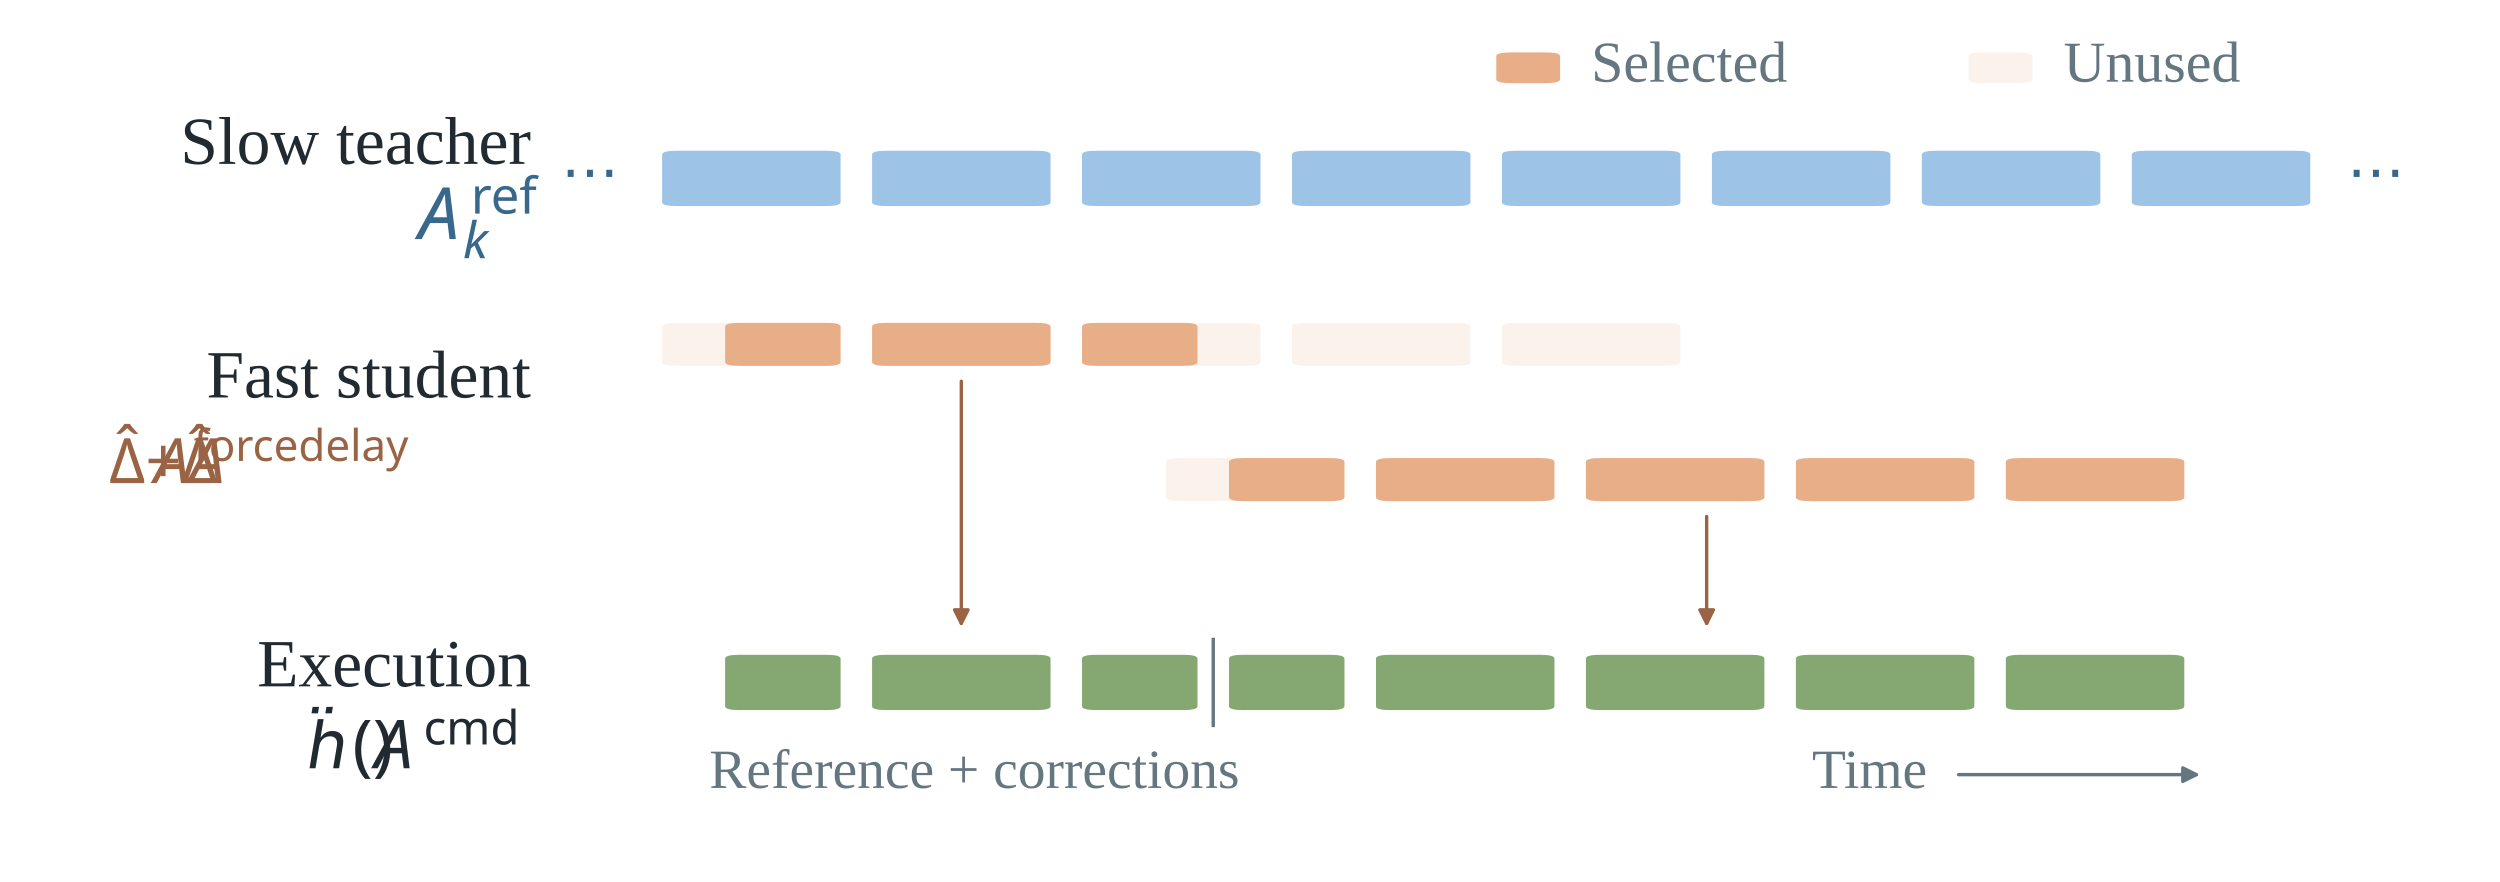
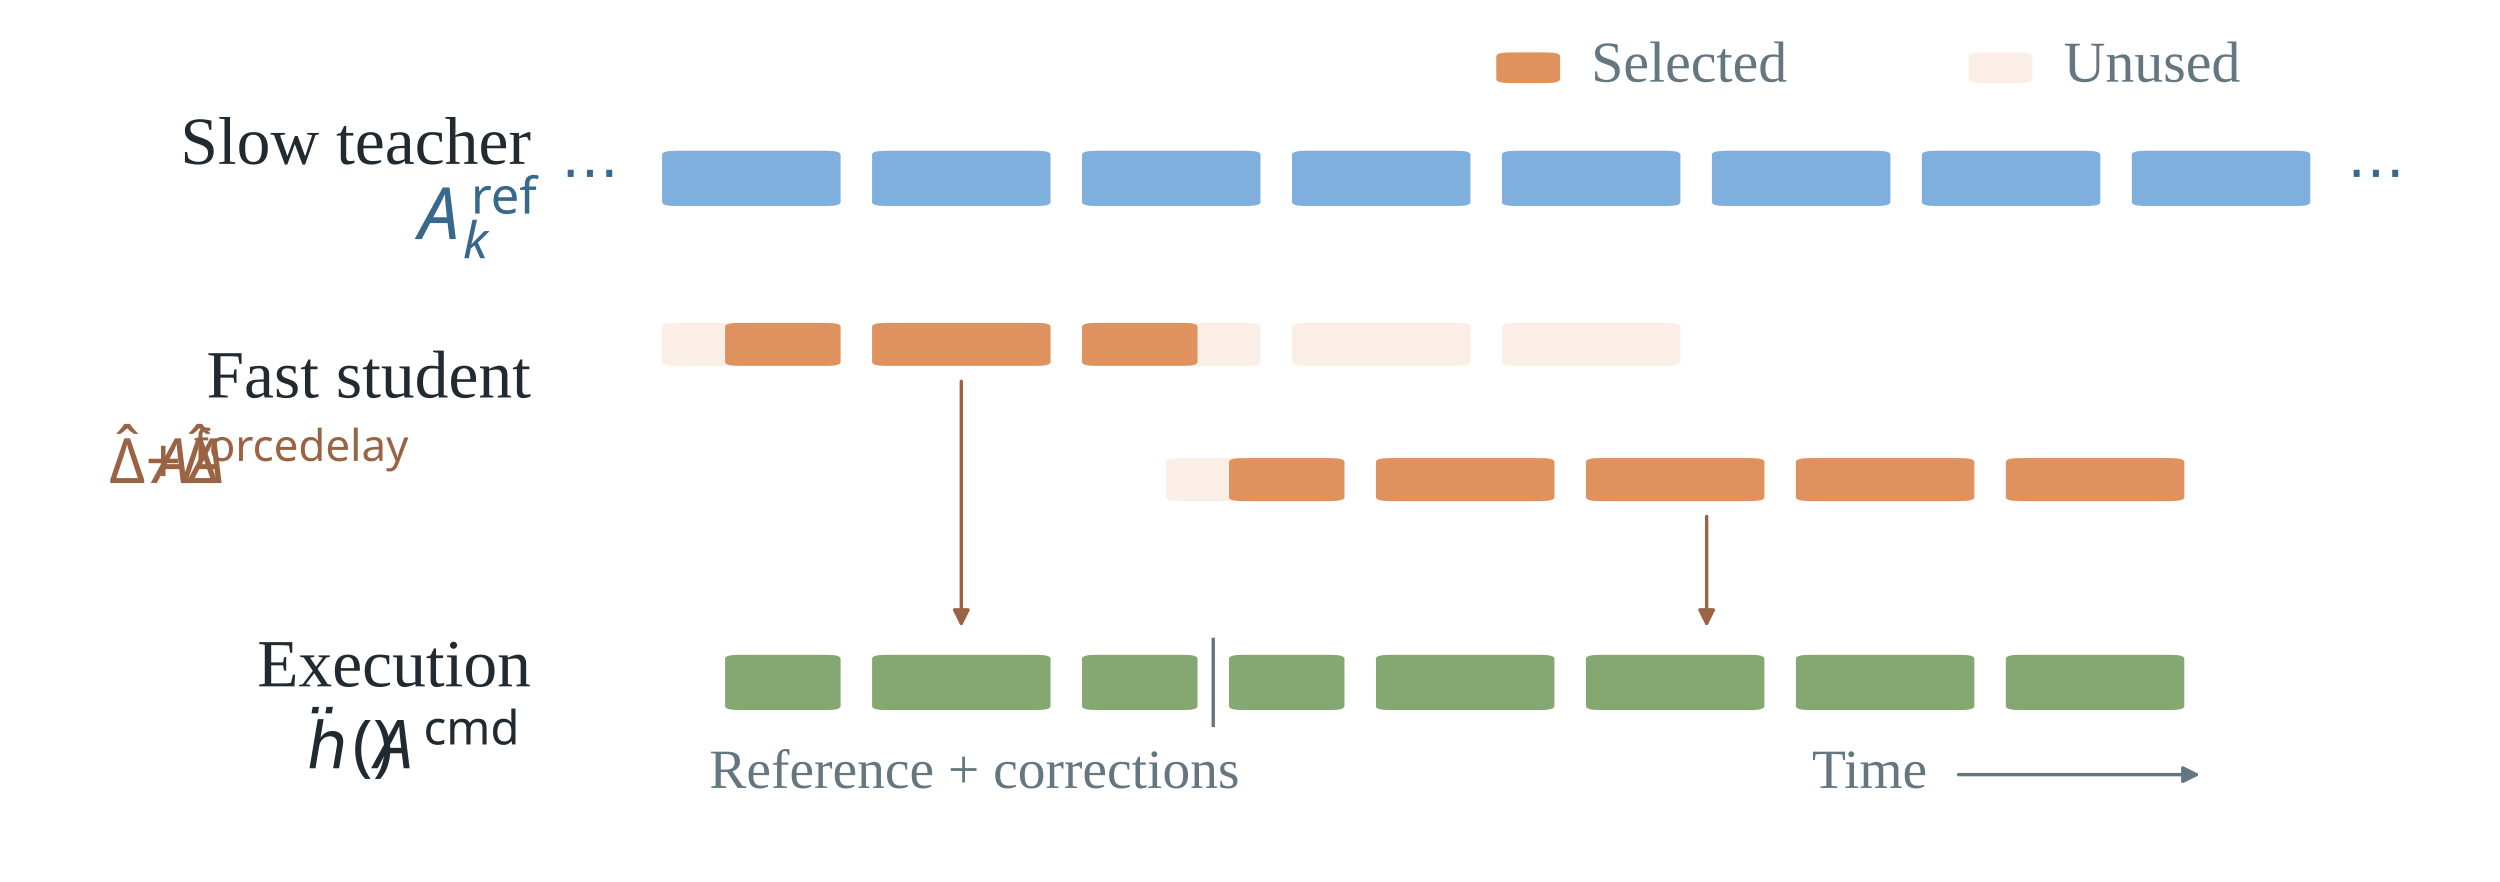
<svg xmlns="http://www.w3.org/2000/svg" width="518.4pt" height="182.88pt" viewBox="0 0 518.4 182.88" version="1.1">
  <defs>
    <style type="text/css">*{stroke-linejoin: round; stroke-linecap: butt}</style>
  </defs>
  <g id="figure_1">
    <g id="patch_1">
      <path d="M 0 182.88 L 518.4 182.88 L 518.4 0 L 0 0 z " style="fill: #ffffff" />
    </g>
    <g id="axes_1">
      <g id="patch_2">
-         <path d="M 313.316 17.235 L 320.456 17.235 Q 323.504 17.235 323.504 16.432 L 323.504 11.665 Q 323.504 10.862 320.456 10.862 L 313.316 10.862 Q 310.268 10.862 310.268 11.665 L 310.268 16.432 Q 310.268 17.235 313.316 17.235 z " clip-path="url(#p303402a228)" style="fill: #e7ae88" />
+         <path d="M 313.316 17.235 L 320.456 17.235 Q 323.504 17.235 323.504 16.432 L 323.504 11.665 Q 323.504 10.862 320.456 10.862 L 313.316 10.862 Q 310.268 10.862 310.268 11.665 L 310.268 16.432 Q 310.268 17.235 313.316 17.235 z " clip-path="url(#p683554477d)" style="fill: #df925e" />
      </g>
      <g id="patch_3">
-         <path d="M 411.273 17.235 L 418.413 17.235 Q 421.461 17.235 421.461 16.432 L 421.461 11.665 Q 421.461 10.862 418.413 10.862 L 411.273 10.862 Q 408.226 10.862 408.226 11.665 L 408.226 16.432 Q 408.226 17.235 411.273 17.235 z " clip-path="url(#p303402a228)" style="fill: #e7ae88; opacity: 0.16" />
+         <path d="M 411.273 17.235 L 418.413 17.235 Q 421.461 17.235 421.461 16.432 L 421.461 11.665 Q 421.461 10.862 418.413 10.862 L 411.273 10.862 Q 408.226 10.862 408.226 11.665 L 408.226 16.432 Q 408.226 17.235 411.273 17.235 z " clip-path="url(#p683554477d)" style="fill: #df925e; opacity: 0.16" />
      </g>
      <g id="patch_4">
-         <path d="M 140.345 42.727 L 171.256 42.727 Q 174.304 42.727 174.304 41.924 L 174.304 32.059 Q 174.304 31.256 171.256 31.256 L 140.345 31.256 Q 137.297 31.256 137.297 32.059 L 137.297 41.924 Q 137.297 42.727 140.345 42.727 z " clip-path="url(#p303402a228)" style="fill: #9dc3e6" />
+         <path d="M 140.345 42.727 L 171.256 42.727 Q 174.304 42.727 174.304 41.924 L 174.304 32.059 Q 174.304 31.256 171.256 31.256 L 140.345 31.256 Q 137.297 31.256 137.297 32.059 L 137.297 41.924 Q 137.297 42.727 140.345 42.727 z " clip-path="url(#p683554477d)" style="fill: #7fafdc" />
      </g>
      <g id="patch_5">
-         <path d="M 183.882 42.727 L 214.793 42.727 Q 217.84 42.727 217.84 41.924 L 217.84 32.059 Q 217.84 31.256 214.793 31.256 L 183.882 31.256 Q 180.834 31.256 180.834 32.059 L 180.834 41.924 Q 180.834 42.727 183.882 42.727 z " clip-path="url(#p303402a228)" style="fill: #9dc3e6" />
+         <path d="M 183.882 42.727 L 214.793 42.727 Q 217.84 42.727 217.84 41.924 L 217.84 32.059 Q 217.84 31.256 214.793 31.256 L 183.882 31.256 Q 180.834 31.256 180.834 32.059 L 180.834 41.924 Q 180.834 42.727 183.882 42.727 z " clip-path="url(#p683554477d)" style="fill: #7fafdc" />
      </g>
      <g id="patch_6">
-         <path d="M 227.418 42.727 L 258.329 42.727 Q 261.377 42.727 261.377 41.924 L 261.377 32.059 Q 261.377 31.256 258.329 31.256 L 227.418 31.256 Q 224.371 31.256 224.371 32.059 L 224.371 41.924 Q 224.371 42.727 227.418 42.727 z " clip-path="url(#p303402a228)" style="fill: #9dc3e6" />
+         <path d="M 227.418 42.727 L 258.329 42.727 Q 261.377 42.727 261.377 41.924 L 261.377 32.059 Q 261.377 31.256 258.329 31.256 L 227.418 31.256 Q 224.371 31.256 224.371 32.059 L 224.371 41.924 Q 224.371 42.727 227.418 42.727 z " clip-path="url(#p683554477d)" style="fill: #7fafdc" />
      </g>
      <g id="patch_7">
-         <path d="M 270.955 42.727 L 301.866 42.727 Q 304.913 42.727 304.913 41.924 L 304.913 32.059 Q 304.913 31.256 301.866 31.256 L 270.955 31.256 Q 267.907 31.256 267.907 32.059 L 267.907 41.924 Q 267.907 42.727 270.955 42.727 z " clip-path="url(#p303402a228)" style="fill: #9dc3e6" />
+         <path d="M 270.955 42.727 L 301.866 42.727 Q 304.913 42.727 304.913 41.924 L 304.913 32.059 Q 304.913 31.256 301.866 31.256 L 270.955 31.256 Q 267.907 31.256 267.907 32.059 L 267.907 41.924 Q 267.907 42.727 270.955 42.727 z " clip-path="url(#p683554477d)" style="fill: #7fafdc" />
      </g>
      <g id="patch_8">
-         <path d="M 314.492 42.727 L 345.403 42.727 Q 348.45 42.727 348.45 41.924 L 348.45 32.059 Q 348.45 31.256 345.403 31.256 L 314.492 31.256 Q 311.444 31.256 311.444 32.059 L 311.444 41.924 Q 311.444 42.727 314.492 42.727 z " clip-path="url(#p303402a228)" style="fill: #9dc3e6" />
+         <path d="M 314.492 42.727 L 345.403 42.727 Q 348.45 42.727 348.45 41.924 L 348.45 32.059 Q 348.45 31.256 345.403 31.256 L 314.492 31.256 Q 311.444 31.256 311.444 32.059 L 311.444 41.924 Q 311.444 42.727 314.492 42.727 z " clip-path="url(#p683554477d)" style="fill: #7fafdc" />
      </g>
      <g id="patch_9">
-         <path d="M 358.028 42.727 L 388.939 42.727 Q 391.987 42.727 391.987 41.924 L 391.987 32.059 Q 391.987 31.256 388.939 31.256 L 358.028 31.256 Q 354.981 31.256 354.981 32.059 L 354.981 41.924 Q 354.981 42.727 358.028 42.727 z " clip-path="url(#p303402a228)" style="fill: #9dc3e6" />
+         <path d="M 358.028 42.727 L 388.939 42.727 Q 391.987 42.727 391.987 41.924 L 391.987 32.059 Q 391.987 31.256 388.939 31.256 L 358.028 31.256 Q 354.981 31.256 354.981 32.059 L 354.981 41.924 Q 354.981 42.727 358.028 42.727 z " clip-path="url(#p683554477d)" style="fill: #7fafdc" />
      </g>
      <g id="patch_10">
-         <path d="M 401.565 42.727 L 432.476 42.727 Q 435.523 42.727 435.523 41.924 L 435.523 32.059 Q 435.523 31.256 432.476 31.256 L 401.565 31.256 Q 398.517 31.256 398.517 32.059 L 398.517 41.924 Q 398.517 42.727 401.565 42.727 z " clip-path="url(#p303402a228)" style="fill: #9dc3e6" />
+         <path d="M 401.565 42.727 L 432.476 42.727 Q 435.523 42.727 435.523 41.924 L 435.523 32.059 Q 435.523 31.256 432.476 31.256 L 401.565 31.256 Q 398.517 31.256 398.517 32.059 L 398.517 41.924 Q 398.517 42.727 401.565 42.727 z " clip-path="url(#p683554477d)" style="fill: #7fafdc" />
      </g>
      <g id="patch_11">
-         <path d="M 445.101 42.727 L 476.012 42.727 Q 479.06 42.727 479.06 41.924 L 479.06 32.059 Q 479.06 31.256 476.012 31.256 L 445.101 31.256 Q 442.054 31.256 442.054 32.059 L 442.054 41.924 Q 442.054 42.727 445.101 42.727 z " clip-path="url(#p303402a228)" style="fill: #9dc3e6" />
+         <path d="M 445.101 42.727 L 476.012 42.727 Q 479.06 42.727 479.06 41.924 L 479.06 32.059 Q 479.06 31.256 476.012 31.256 L 445.101 31.256 Q 442.054 31.256 442.054 32.059 L 442.054 41.924 Q 442.054 42.727 445.101 42.727 z " clip-path="url(#p683554477d)" style="fill: #7fafdc" />
      </g>
      <g id="patch_12">
-         <path d="M 140.345 75.867 L 171.256 75.867 Q 174.304 75.867 174.304 75.064 L 174.304 67.748 Q 174.304 66.945 171.256 66.945 L 140.345 66.945 Q 137.297 66.945 137.297 67.748 L 137.297 75.064 Q 137.297 75.867 140.345 75.867 z " clip-path="url(#p303402a228)" style="fill: #e7ae88; opacity: 0.16" />
+         <path d="M 140.345 75.867 L 171.256 75.867 Q 174.304 75.867 174.304 75.064 L 174.304 67.748 Q 174.304 66.945 171.256 66.945 L 140.345 66.945 Q 137.297 66.945 137.297 67.748 L 137.297 75.064 Q 137.297 75.867 140.345 75.867 z " clip-path="url(#p683554477d)" style="fill: #df925e; opacity: 0.16" />
      </g>
      <g id="patch_13">
-         <path d="M 183.882 75.867 L 214.793 75.867 Q 217.84 75.867 217.84 75.064 L 217.84 67.748 Q 217.84 66.945 214.793 66.945 L 183.882 66.945 Q 180.834 66.945 180.834 67.748 L 180.834 75.064 Q 180.834 75.867 183.882 75.867 z " clip-path="url(#p303402a228)" style="fill: #e7ae88; opacity: 0.16" />
+         <path d="M 183.882 75.867 L 214.793 75.867 Q 217.84 75.867 217.84 75.064 L 217.84 67.748 Q 217.84 66.945 214.793 66.945 L 183.882 66.945 Q 180.834 66.945 180.834 67.748 L 180.834 75.064 Q 180.834 75.867 183.882 75.867 z " clip-path="url(#p683554477d)" style="fill: #df925e; opacity: 0.16" />
      </g>
      <g id="patch_14">
-         <path d="M 227.418 75.867 L 258.329 75.867 Q 261.377 75.867 261.377 75.064 L 261.377 67.748 Q 261.377 66.945 258.329 66.945 L 227.418 66.945 Q 224.371 66.945 224.371 67.748 L 224.371 75.064 Q 224.371 75.867 227.418 75.867 z " clip-path="url(#p303402a228)" style="fill: #e7ae88; opacity: 0.16" />
+         <path d="M 227.418 75.867 L 258.329 75.867 Q 261.377 75.867 261.377 75.064 L 261.377 67.748 Q 261.377 66.945 258.329 66.945 L 227.418 66.945 Q 224.371 66.945 224.371 67.748 L 224.371 75.064 Q 224.371 75.867 227.418 75.867 z " clip-path="url(#p683554477d)" style="fill: #df925e; opacity: 0.16" />
      </g>
      <g id="patch_15">
-         <path d="M 270.955 75.867 L 301.866 75.867 Q 304.913 75.867 304.913 75.064 L 304.913 67.748 Q 304.913 66.945 301.866 66.945 L 270.955 66.945 Q 267.907 66.945 267.907 67.748 L 267.907 75.064 Q 267.907 75.867 270.955 75.867 z " clip-path="url(#p303402a228)" style="fill: #e7ae88; opacity: 0.16" />
+         <path d="M 270.955 75.867 L 301.866 75.867 Q 304.913 75.867 304.913 75.064 L 304.913 67.748 Q 304.913 66.945 301.866 66.945 L 270.955 66.945 Q 267.907 66.945 267.907 67.748 L 267.907 75.064 Q 267.907 75.867 270.955 75.867 z " clip-path="url(#p683554477d)" style="fill: #df925e; opacity: 0.16" />
      </g>
      <g id="patch_16">
-         <path d="M 314.492 75.867 L 345.403 75.867 Q 348.45 75.867 348.45 75.064 L 348.45 67.748 Q 348.45 66.945 345.403 66.945 L 314.492 66.945 Q 311.444 66.945 311.444 67.748 L 311.444 75.064 Q 311.444 75.867 314.492 75.867 z " clip-path="url(#p303402a228)" style="fill: #e7ae88; opacity: 0.16" />
+         <path d="M 314.492 75.867 L 345.403 75.867 Q 348.45 75.867 348.45 75.064 L 348.45 67.748 Q 348.45 66.945 345.403 66.945 L 314.492 66.945 Q 311.444 66.945 311.444 67.748 L 311.444 75.064 Q 311.444 75.867 314.492 75.867 z " clip-path="url(#p683554477d)" style="fill: #df925e; opacity: 0.16" />
      </g>
      <g id="patch_17">
-         <path d="M 244.833 103.909 L 275.744 103.909 Q 278.791 103.909 278.791 103.106 L 278.791 95.79 Q 278.791 94.987 275.744 94.987 L 244.833 94.987 Q 241.785 94.987 241.785 95.79 L 241.785 103.106 Q 241.785 103.909 244.833 103.909 z " clip-path="url(#p303402a228)" style="fill: #e7ae88; opacity: 0.16" />
+         <path d="M 244.833 103.909 L 275.744 103.909 Q 278.791 103.909 278.791 103.106 L 278.791 95.79 Q 278.791 94.987 275.744 94.987 L 244.833 94.987 Q 241.785 94.987 241.785 95.79 L 241.785 103.106 Q 241.785 103.909 244.833 103.909 z " clip-path="url(#p683554477d)" style="fill: #df925e; opacity: 0.16" />
      </g>
      <g id="patch_18">
-         <path d="M 288.37 103.909 L 319.281 103.909 Q 322.328 103.909 322.328 103.106 L 322.328 95.79 Q 322.328 94.987 319.281 94.987 L 288.37 94.987 Q 285.322 94.987 285.322 95.79 L 285.322 103.106 Q 285.322 103.909 288.37 103.909 z " clip-path="url(#p303402a228)" style="fill: #e7ae88; opacity: 0.16" />
+         <path d="M 288.37 103.909 L 319.281 103.909 Q 322.328 103.909 322.328 103.106 L 322.328 95.79 Q 322.328 94.987 319.281 94.987 L 288.37 94.987 Q 285.322 94.987 285.322 95.79 L 285.322 103.106 Q 285.322 103.909 288.37 103.909 z " clip-path="url(#p683554477d)" style="fill: #df925e; opacity: 0.16" />
      </g>
      <g id="patch_19">
-         <path d="M 331.906 103.909 L 362.817 103.909 Q 365.865 103.909 365.865 103.106 L 365.865 95.79 Q 365.865 94.987 362.817 94.987 L 331.906 94.987 Q 328.859 94.987 328.859 95.79 L 328.859 103.106 Q 328.859 103.909 331.906 103.909 z " clip-path="url(#p303402a228)" style="fill: #e7ae88; opacity: 0.16" />
+         <path d="M 331.906 103.909 L 362.817 103.909 Q 365.865 103.909 365.865 103.106 L 365.865 95.79 Q 365.865 94.987 362.817 94.987 L 331.906 94.987 Q 328.859 94.987 328.859 95.79 L 328.859 103.106 Q 328.859 103.909 331.906 103.909 z " clip-path="url(#p683554477d)" style="fill: #df925e; opacity: 0.16" />
      </g>
      <g id="patch_20">
-         <path d="M 375.443 103.909 L 406.354 103.909 Q 409.401 103.909 409.401 103.106 L 409.401 95.79 Q 409.401 94.987 406.354 94.987 L 375.443 94.987 Q 372.395 94.987 372.395 95.79 L 372.395 103.106 Q 372.395 103.909 375.443 103.909 z " clip-path="url(#p303402a228)" style="fill: #e7ae88; opacity: 0.16" />
+         <path d="M 375.443 103.909 L 406.354 103.909 Q 409.401 103.909 409.401 103.106 L 409.401 95.79 Q 409.401 94.987 406.354 94.987 L 375.443 94.987 Q 372.395 94.987 372.395 95.79 L 372.395 103.106 Q 372.395 103.909 375.443 103.909 z " clip-path="url(#p683554477d)" style="fill: #df925e; opacity: 0.16" />
      </g>
      <g id="patch_21">
-         <path d="M 418.979 103.909 L 449.89 103.909 Q 452.938 103.909 452.938 103.106 L 452.938 95.79 Q 452.938 94.987 449.89 94.987 L 418.979 94.987 Q 415.932 94.987 415.932 95.79 L 415.932 103.106 Q 415.932 103.909 418.979 103.909 z " clip-path="url(#p303402a228)" style="fill: #e7ae88; opacity: 0.16" />
+         <path d="M 418.979 103.909 L 449.89 103.909 Q 452.938 103.909 452.938 103.106 L 452.938 95.79 Q 452.938 94.987 449.89 94.987 L 418.979 94.987 Q 415.932 94.987 415.932 95.79 L 415.932 103.106 Q 415.932 103.909 418.979 103.909 z " clip-path="url(#p683554477d)" style="fill: #df925e; opacity: 0.16" />
      </g>
      <g id="patch_22">
-         <path d="M 153.406 147.246 L 171.256 147.246 Q 174.304 147.246 174.304 146.443 L 174.304 136.578 Q 174.304 135.775 171.256 135.775 L 153.406 135.775 Q 150.358 135.775 150.358 136.578 L 150.358 146.443 Q 150.358 147.246 153.406 147.246 z " clip-path="url(#p303402a228)" style="fill: #85a771" />
+         <path d="M 153.406 147.246 L 171.256 147.246 Q 174.304 147.246 174.304 146.443 L 174.304 136.578 Q 174.304 135.775 171.256 135.775 L 153.406 135.775 Q 150.358 135.775 150.358 136.578 L 150.358 146.443 Q 150.358 147.246 153.406 147.246 z " clip-path="url(#p683554477d)" style="fill: #85a771" />
      </g>
      <g id="patch_23">
-         <path d="M 183.882 147.246 L 214.793 147.246 Q 217.84 147.246 217.84 146.443 L 217.84 136.578 Q 217.84 135.775 214.793 135.775 L 183.882 135.775 Q 180.834 135.775 180.834 136.578 L 180.834 146.443 Q 180.834 147.246 183.882 147.246 z " clip-path="url(#p303402a228)" style="fill: #85a771" />
+         <path d="M 183.882 147.246 L 214.793 147.246 Q 217.84 147.246 217.84 146.443 L 217.84 136.578 Q 217.84 135.775 214.793 135.775 L 183.882 135.775 Q 180.834 135.775 180.834 136.578 L 180.834 146.443 Q 180.834 147.246 183.882 147.246 z " clip-path="url(#p683554477d)" style="fill: #85a771" />
      </g>
      <g id="patch_24">
-         <path d="M 227.418 147.246 L 245.268 147.246 Q 248.316 147.246 248.316 146.443 L 248.316 136.578 Q 248.316 135.775 245.268 135.775 L 227.418 135.775 Q 224.371 135.775 224.371 136.578 L 224.371 146.443 Q 224.371 147.246 227.418 147.246 z " clip-path="url(#p303402a228)" style="fill: #85a771" />
+         <path d="M 227.418 147.246 L 245.268 147.246 Q 248.316 147.246 248.316 146.443 L 248.316 136.578 Q 248.316 135.775 245.268 135.775 L 227.418 135.775 Q 224.371 135.775 224.371 136.578 L 224.371 146.443 Q 224.371 147.246 227.418 147.246 z " clip-path="url(#p683554477d)" style="fill: #85a771" />
      </g>
      <g id="patch_25">
-         <path d="M 257.894 147.246 L 275.744 147.246 Q 278.791 147.246 278.791 146.443 L 278.791 136.578 Q 278.791 135.775 275.744 135.775 L 257.894 135.775 Q 254.846 135.775 254.846 136.578 L 254.846 146.443 Q 254.846 147.246 257.894 147.246 z " clip-path="url(#p303402a228)" style="fill: #85a771" />
+         <path d="M 257.894 147.246 L 275.744 147.246 Q 278.791 147.246 278.791 146.443 L 278.791 136.578 Q 278.791 135.775 275.744 135.775 L 257.894 135.775 Q 254.846 135.775 254.846 136.578 L 254.846 146.443 Q 254.846 147.246 257.894 147.246 z " clip-path="url(#p683554477d)" style="fill: #85a771" />
      </g>
      <g id="patch_26">
-         <path d="M 288.37 147.246 L 319.281 147.246 Q 322.328 147.246 322.328 146.443 L 322.328 136.578 Q 322.328 135.775 319.281 135.775 L 288.37 135.775 Q 285.322 135.775 285.322 136.578 L 285.322 146.443 Q 285.322 147.246 288.37 147.246 z " clip-path="url(#p303402a228)" style="fill: #85a771" />
+         <path d="M 288.37 147.246 L 319.281 147.246 Q 322.328 147.246 322.328 146.443 L 322.328 136.578 Q 322.328 135.775 319.281 135.775 L 288.37 135.775 Q 285.322 135.775 285.322 136.578 L 285.322 146.443 Q 285.322 147.246 288.37 147.246 z " clip-path="url(#p683554477d)" style="fill: #85a771" />
      </g>
      <g id="patch_27">
-         <path d="M 331.906 147.246 L 362.817 147.246 Q 365.865 147.246 365.865 146.443 L 365.865 136.578 Q 365.865 135.775 362.817 135.775 L 331.906 135.775 Q 328.859 135.775 328.859 136.578 L 328.859 146.443 Q 328.859 147.246 331.906 147.246 z " clip-path="url(#p303402a228)" style="fill: #85a771" />
+         <path d="M 331.906 147.246 L 362.817 147.246 Q 365.865 147.246 365.865 146.443 L 365.865 136.578 Q 365.865 135.775 362.817 135.775 L 331.906 135.775 Q 328.859 135.775 328.859 136.578 L 328.859 146.443 Q 328.859 147.246 331.906 147.246 z " clip-path="url(#p683554477d)" style="fill: #85a771" />
      </g>
      <g id="patch_28">
-         <path d="M 375.443 147.246 L 406.354 147.246 Q 409.401 147.246 409.401 146.443 L 409.401 136.578 Q 409.401 135.775 406.354 135.775 L 375.443 135.775 Q 372.395 135.775 372.395 136.578 L 372.395 146.443 Q 372.395 147.246 375.443 147.246 z " clip-path="url(#p303402a228)" style="fill: #85a771" />
+         <path d="M 375.443 147.246 L 406.354 147.246 Q 409.401 147.246 409.401 146.443 L 409.401 136.578 Q 409.401 135.775 406.354 135.775 L 375.443 135.775 Q 372.395 135.775 372.395 136.578 L 372.395 146.443 Q 372.395 147.246 375.443 147.246 z " clip-path="url(#p683554477d)" style="fill: #85a771" />
      </g>
      <g id="patch_29">
-         <path d="M 418.979 147.246 L 449.89 147.246 Q 452.938 147.246 452.938 146.443 L 452.938 136.578 Q 452.938 135.775 449.89 135.775 L 418.979 135.775 Q 415.932 135.775 415.932 136.578 L 415.932 146.443 Q 415.932 147.246 418.979 147.246 z " clip-path="url(#p303402a228)" style="fill: #85a771" />
+         <path d="M 418.979 147.246 L 449.89 147.246 Q 452.938 147.246 452.938 146.443 L 452.938 136.578 Q 452.938 135.775 449.89 135.775 L 418.979 135.775 Q 415.932 135.775 415.932 136.578 L 415.932 146.443 Q 415.932 147.246 418.979 147.246 z " clip-path="url(#p683554477d)" style="fill: #85a771" />
      </g>
      <g id="patch_30">
-         <path d="M 153.406 75.867 L 171.256 75.867 Q 174.304 75.867 174.304 75.064 L 174.304 67.748 Q 174.304 66.945 171.256 66.945 L 153.406 66.945 Q 150.358 66.945 150.358 67.748 L 150.358 75.064 Q 150.358 75.867 153.406 75.867 z " clip-path="url(#p303402a228)" style="fill: #e7ae88" />
+         <path d="M 153.406 75.867 L 171.256 75.867 Q 174.304 75.867 174.304 75.064 L 174.304 67.748 Q 174.304 66.945 171.256 66.945 L 153.406 66.945 Q 150.358 66.945 150.358 67.748 L 150.358 75.064 Q 150.358 75.867 153.406 75.867 z " clip-path="url(#p683554477d)" style="fill: #df925e" />
      </g>
      <g id="patch_31">
-         <path d="M 183.882 75.867 L 214.793 75.867 Q 217.84 75.867 217.84 75.064 L 217.84 67.748 Q 217.84 66.945 214.793 66.945 L 183.882 66.945 Q 180.834 66.945 180.834 67.748 L 180.834 75.064 Q 180.834 75.867 183.882 75.867 z " clip-path="url(#p303402a228)" style="fill: #e7ae88" />
+         <path d="M 183.882 75.867 L 214.793 75.867 Q 217.84 75.867 217.84 75.064 L 217.84 67.748 Q 217.84 66.945 214.793 66.945 L 183.882 66.945 Q 180.834 66.945 180.834 67.748 L 180.834 75.064 Q 180.834 75.867 183.882 75.867 z " clip-path="url(#p683554477d)" style="fill: #df925e" />
      </g>
      <g id="patch_32">
-         <path d="M 227.418 75.867 L 245.268 75.867 Q 248.316 75.867 248.316 75.064 L 248.316 67.748 Q 248.316 66.945 245.268 66.945 L 227.418 66.945 Q 224.371 66.945 224.371 67.748 L 224.371 75.064 Q 224.371 75.867 227.418 75.867 z " clip-path="url(#p303402a228)" style="fill: #e7ae88" />
+         <path d="M 227.418 75.867 L 245.268 75.867 Q 248.316 75.867 248.316 75.064 L 248.316 67.748 Q 248.316 66.945 245.268 66.945 L 227.418 66.945 Q 224.371 66.945 224.371 67.748 L 224.371 75.064 Q 224.371 75.867 227.418 75.867 z " clip-path="url(#p683554477d)" style="fill: #df925e" />
      </g>
      <g id="patch_33">
-         <path d="M 257.894 103.909 L 275.744 103.909 Q 278.791 103.909 278.791 103.106 L 278.791 95.79 Q 278.791 94.987 275.744 94.987 L 257.894 94.987 Q 254.846 94.987 254.846 95.79 L 254.846 103.106 Q 254.846 103.909 257.894 103.909 z " clip-path="url(#p303402a228)" style="fill: #e7ae88" />
+         <path d="M 257.894 103.909 L 275.744 103.909 Q 278.791 103.909 278.791 103.106 L 278.791 95.79 Q 278.791 94.987 275.744 94.987 L 257.894 94.987 Q 254.846 94.987 254.846 95.79 L 254.846 103.106 Q 254.846 103.909 257.894 103.909 z " clip-path="url(#p683554477d)" style="fill: #df925e" />
      </g>
      <g id="patch_34">
-         <path d="M 288.37 103.909 L 319.281 103.909 Q 322.328 103.909 322.328 103.106 L 322.328 95.79 Q 322.328 94.987 319.281 94.987 L 288.37 94.987 Q 285.322 94.987 285.322 95.79 L 285.322 103.106 Q 285.322 103.909 288.37 103.909 z " clip-path="url(#p303402a228)" style="fill: #e7ae88" />
+         <path d="M 288.37 103.909 L 319.281 103.909 Q 322.328 103.909 322.328 103.106 L 322.328 95.79 Q 322.328 94.987 319.281 94.987 L 288.37 94.987 Q 285.322 94.987 285.322 95.79 L 285.322 103.106 Q 285.322 103.909 288.37 103.909 z " clip-path="url(#p683554477d)" style="fill: #df925e" />
      </g>
      <g id="patch_35">
-         <path d="M 331.906 103.909 L 362.817 103.909 Q 365.865 103.909 365.865 103.106 L 365.865 95.79 Q 365.865 94.987 362.817 94.987 L 331.906 94.987 Q 328.859 94.987 328.859 95.79 L 328.859 103.106 Q 328.859 103.909 331.906 103.909 z " clip-path="url(#p303402a228)" style="fill: #e7ae88" />
+         <path d="M 331.906 103.909 L 362.817 103.909 Q 365.865 103.909 365.865 103.106 L 365.865 95.79 Q 365.865 94.987 362.817 94.987 L 331.906 94.987 Q 328.859 94.987 328.859 95.79 L 328.859 103.106 Q 328.859 103.909 331.906 103.909 z " clip-path="url(#p683554477d)" style="fill: #df925e" />
      </g>
      <g id="patch_36">
-         <path d="M 375.443 103.909 L 406.354 103.909 Q 409.401 103.909 409.401 103.106 L 409.401 95.79 Q 409.401 94.987 406.354 94.987 L 375.443 94.987 Q 372.395 94.987 372.395 95.79 L 372.395 103.106 Q 372.395 103.909 375.443 103.909 z " clip-path="url(#p303402a228)" style="fill: #e7ae88" />
+         <path d="M 375.443 103.909 L 406.354 103.909 Q 409.401 103.909 409.401 103.106 L 409.401 95.79 Q 409.401 94.987 406.354 94.987 L 375.443 94.987 Q 372.395 94.987 372.395 95.79 L 372.395 103.106 Q 372.395 103.909 375.443 103.909 z " clip-path="url(#p683554477d)" style="fill: #df925e" />
      </g>
      <g id="patch_37">
-         <path d="M 418.979 103.909 L 449.89 103.909 Q 452.938 103.909 452.938 103.106 L 452.938 95.79 Q 452.938 94.987 449.89 94.987 L 418.979 94.987 Q 415.932 94.987 415.932 95.79 L 415.932 103.106 Q 415.932 103.909 418.979 103.909 z " clip-path="url(#p303402a228)" style="fill: #e7ae88" />
+         <path d="M 418.979 103.909 L 449.89 103.909 Q 452.938 103.909 452.938 103.106 L 452.938 95.79 Q 452.938 94.987 449.89 94.987 L 418.979 94.987 Q 415.932 94.987 415.932 95.79 L 415.932 103.106 Q 415.932 103.909 418.979 103.909 z " clip-path="url(#p683554477d)" style="fill: #df925e" />
      </g>
      <g id="patch_38">
-         <path d="M 199.337 79.054 Q 199.337 104.546 199.337 129.256 " clip-path="url(#p303402a228)" style="fill: none; stroke: #9a6444; stroke-width: 0.7; stroke-linecap: round" />
-         <path d="M 200.737 126.456 L 199.337 129.256 L 197.937 126.456 z " clip-path="url(#p303402a228)" style="fill: #9a6444; stroke: #9a6444; stroke-width: 0.7; stroke-linecap: round" />
+         <path d="M 199.337 79.054 Q 199.337 104.546 199.337 129.256 " clip-path="url(#p683554477d)" style="fill: none; stroke: #9a6444; stroke-width: 0.7; stroke-linecap: round" />
+         <path d="M 200.737 126.456 L 199.337 129.256 L 197.937 126.456 z " clip-path="url(#p683554477d)" style="fill: #9a6444; stroke: #9a6444; stroke-width: 0.7; stroke-linecap: round" />
      </g>
      <g id="patch_39">
-         <path d="M 353.892 107.096 Q 353.892 118.567 353.892 129.256 " clip-path="url(#p303402a228)" style="fill: none; stroke: #9a6444; stroke-width: 0.7; stroke-linecap: round" />
-         <path d="M 355.292 126.456 L 353.892 129.256 L 352.492 126.456 z " clip-path="url(#p303402a228)" style="fill: #9a6444; stroke: #9a6444; stroke-width: 0.7; stroke-linecap: round" />
+         <path d="M 353.892 107.096 Q 353.892 118.567 353.892 129.256 " clip-path="url(#p683554477d)" style="fill: none; stroke: #9a6444; stroke-width: 0.7; stroke-linecap: round" />
+         <path d="M 355.292 126.456 L 353.892 129.256 L 352.492 126.456 z " clip-path="url(#p683554477d)" style="fill: #9a6444; stroke: #9a6444; stroke-width: 0.7; stroke-linecap: round" />
      </g>
      <g id="line2d_1">
-         <path d="M 251.581 150.433 L 251.581 132.588 " clip-path="url(#p303402a228)" style="fill: none; stroke: #647781; stroke-width: 0.7; stroke-linecap: square" />
+         <path d="M 251.581 150.433 L 251.581 132.588 " clip-path="url(#p683554477d)" style="fill: none; stroke: #647781; stroke-width: 0.7; stroke-linecap: square" />
      </g>
      <g id="patch_40">
-         <path d="M 406.136 160.63 Q 431.17 160.63 455.421 160.63 " clip-path="url(#p303402a228)" style="fill: none; stroke: #647781; stroke-width: 0.7; stroke-linecap: round" />
-         <path d="M 452.621 159.23 L 455.421 160.63 L 452.621 162.03 z " clip-path="url(#p303402a228)" style="fill: #647781; stroke: #647781; stroke-width: 0.7; stroke-linecap: round" />
+         <path d="M 406.136 160.63 Q 431.17 160.63 455.421 160.63 " clip-path="url(#p683554477d)" style="fill: none; stroke: #647781; stroke-width: 0.7; stroke-linecap: round" />
+         <path d="M 452.621 159.23 L 455.421 160.63 L 452.621 162.03 z " clip-path="url(#p683554477d)" style="fill: #647781; stroke: #647781; stroke-width: 0.7; stroke-linecap: round" />
      </g>
      <g id="text_1">
        <text style="fill: #202a30; font: 14px 'Times New Roman'; text-anchor: end" x="110.087" y="33.982" transform="rotate(-0 110.0871 33.98183)">Slow teacher</text>
      </g>
      <g id="text_2">
        <g style="fill: #38688b" transform="translate(86.83706 50.11396)">
          <text>
            <tspan style="font: italic 15px 'STIXGeneral'" x="0" y="-0.537">A</tspan>
            <tspan style="font: 10.5px 'STIXGeneral'" x="10.806 14.302 18.964" y="-5.825">ref</tspan>
            <tspan style="font: italic 10.5px 'STIXGeneral'" x="9.165" y="3.428">k</tspan>
          </text>
        </g>
      </g>
      <g id="text_3">
        <text style="fill: #202a30; font: 14px 'Times New Roman'; text-anchor: end" x="110.087" y="82.417" transform="rotate(-0 110.0871 82.41732)">Fast student</text>
      </g>
      <g id="text_4">
        <g style="fill: #9a6444" transform="translate(22.59707 100.6829)">
          <text>
            <tspan style="font: 13px 'STIXGeneral'" x="0 17.398 38.713 49.495 66.893" y="-0.516 -4.234 -0.516 -0.516 -4.234">Δ̂+Δ̂</tspan>
            <tspan style="font: italic 13px 'STIXGeneral'" x="9.386 58.881" y="-0.516">AA</tspan>
            <tspan style="font: 9.1px 'STIXGeneral'" x="17.571 20.601 25.151 28.182 32.222 67.066 71.616 75.657 78.187 82.227" y="-5.103">forcedelay</tspan>
          </text>
        </g>
      </g>
      <g id="text_5">
        <text style="fill: #202a30; font: 14px 'Times New Roman'; text-anchor: end" x="110.087" y="142.324" transform="rotate(-0 110.0871 142.3244)">Execution</text>
      </g>
      <g id="text_6">
        <g style="fill: #202a30" transform="translate(63.74706 159.6764)">
          <text>
            <tspan style="font: italic 14px 'STIXNonUnicode'" x="0" y="-0.369"></tspan>
            <tspan style="font: 14px 'STIXGeneral'" x="9.338 41.58" y="-0.369">()</tspan>
            <tspan style="font: italic 14px 'STIXGeneral'" x="14" y="-0.369">A</tspan>
            <tspan style="font: 9.8px 'STIXGeneral'" x="24.087 28.439 36.063" y="-5.306">cmd</tspan>
          </text>
        </g>
      </g>
      <g id="text_7">
        <text style="fill: #647781; font: 12px 'Times New Roman'; text-anchor: start" x="329.947" y="16.931" transform="rotate(-0 329.947 16.93132)">Selected</text>
      </g>
      <g id="text_8">
        <text style="fill: #647781; font: 12px 'Times New Roman'; text-anchor: start" x="427.904" y="16.931" transform="rotate(-0 427.9044 16.93132)">Unused</text>
      </g>
      <g id="text_9">
        <g style="fill: #38688b" transform="translate(116.3417 39.87445)">
          <text>
            <tspan style="font: 12px 'STIXGeneral'" x="0" y="-0.203">⋯</tspan>
          </text>
        </g>
      </g>
      <g id="text_10">
        <g style="fill: #38688b" transform="translate(486.6789 39.87445)">
          <text>
            <tspan style="font: 12px 'STIXGeneral'" x="0" y="-0.203">⋯</tspan>
          </text>
        </g>
      </g>
      <g id="text_11">
        <text style="fill: #647781; font: 11.5px 'Times New Roman'; text-anchor: start" x="147.093" y="163.392" transform="rotate(-0 147.0932 163.3923)">Reference + corrections</text>
      </g>
      <g id="text_12">
        <text style="fill: #647781; font: 11.5px 'Times New Roman'; text-anchor: end" x="399.606" y="163.392" transform="rotate(-0 399.6056 163.3923)">Time</text>
      </g>
    </g>
  </g>
  <defs>
-     <clipPath id="p303402a228">
+     <clipPath id="p683554477d">
      <rect x="7.776" y="6.401" width="502.848" height="168.25" />
    </clipPath>
  </defs>
</svg>
